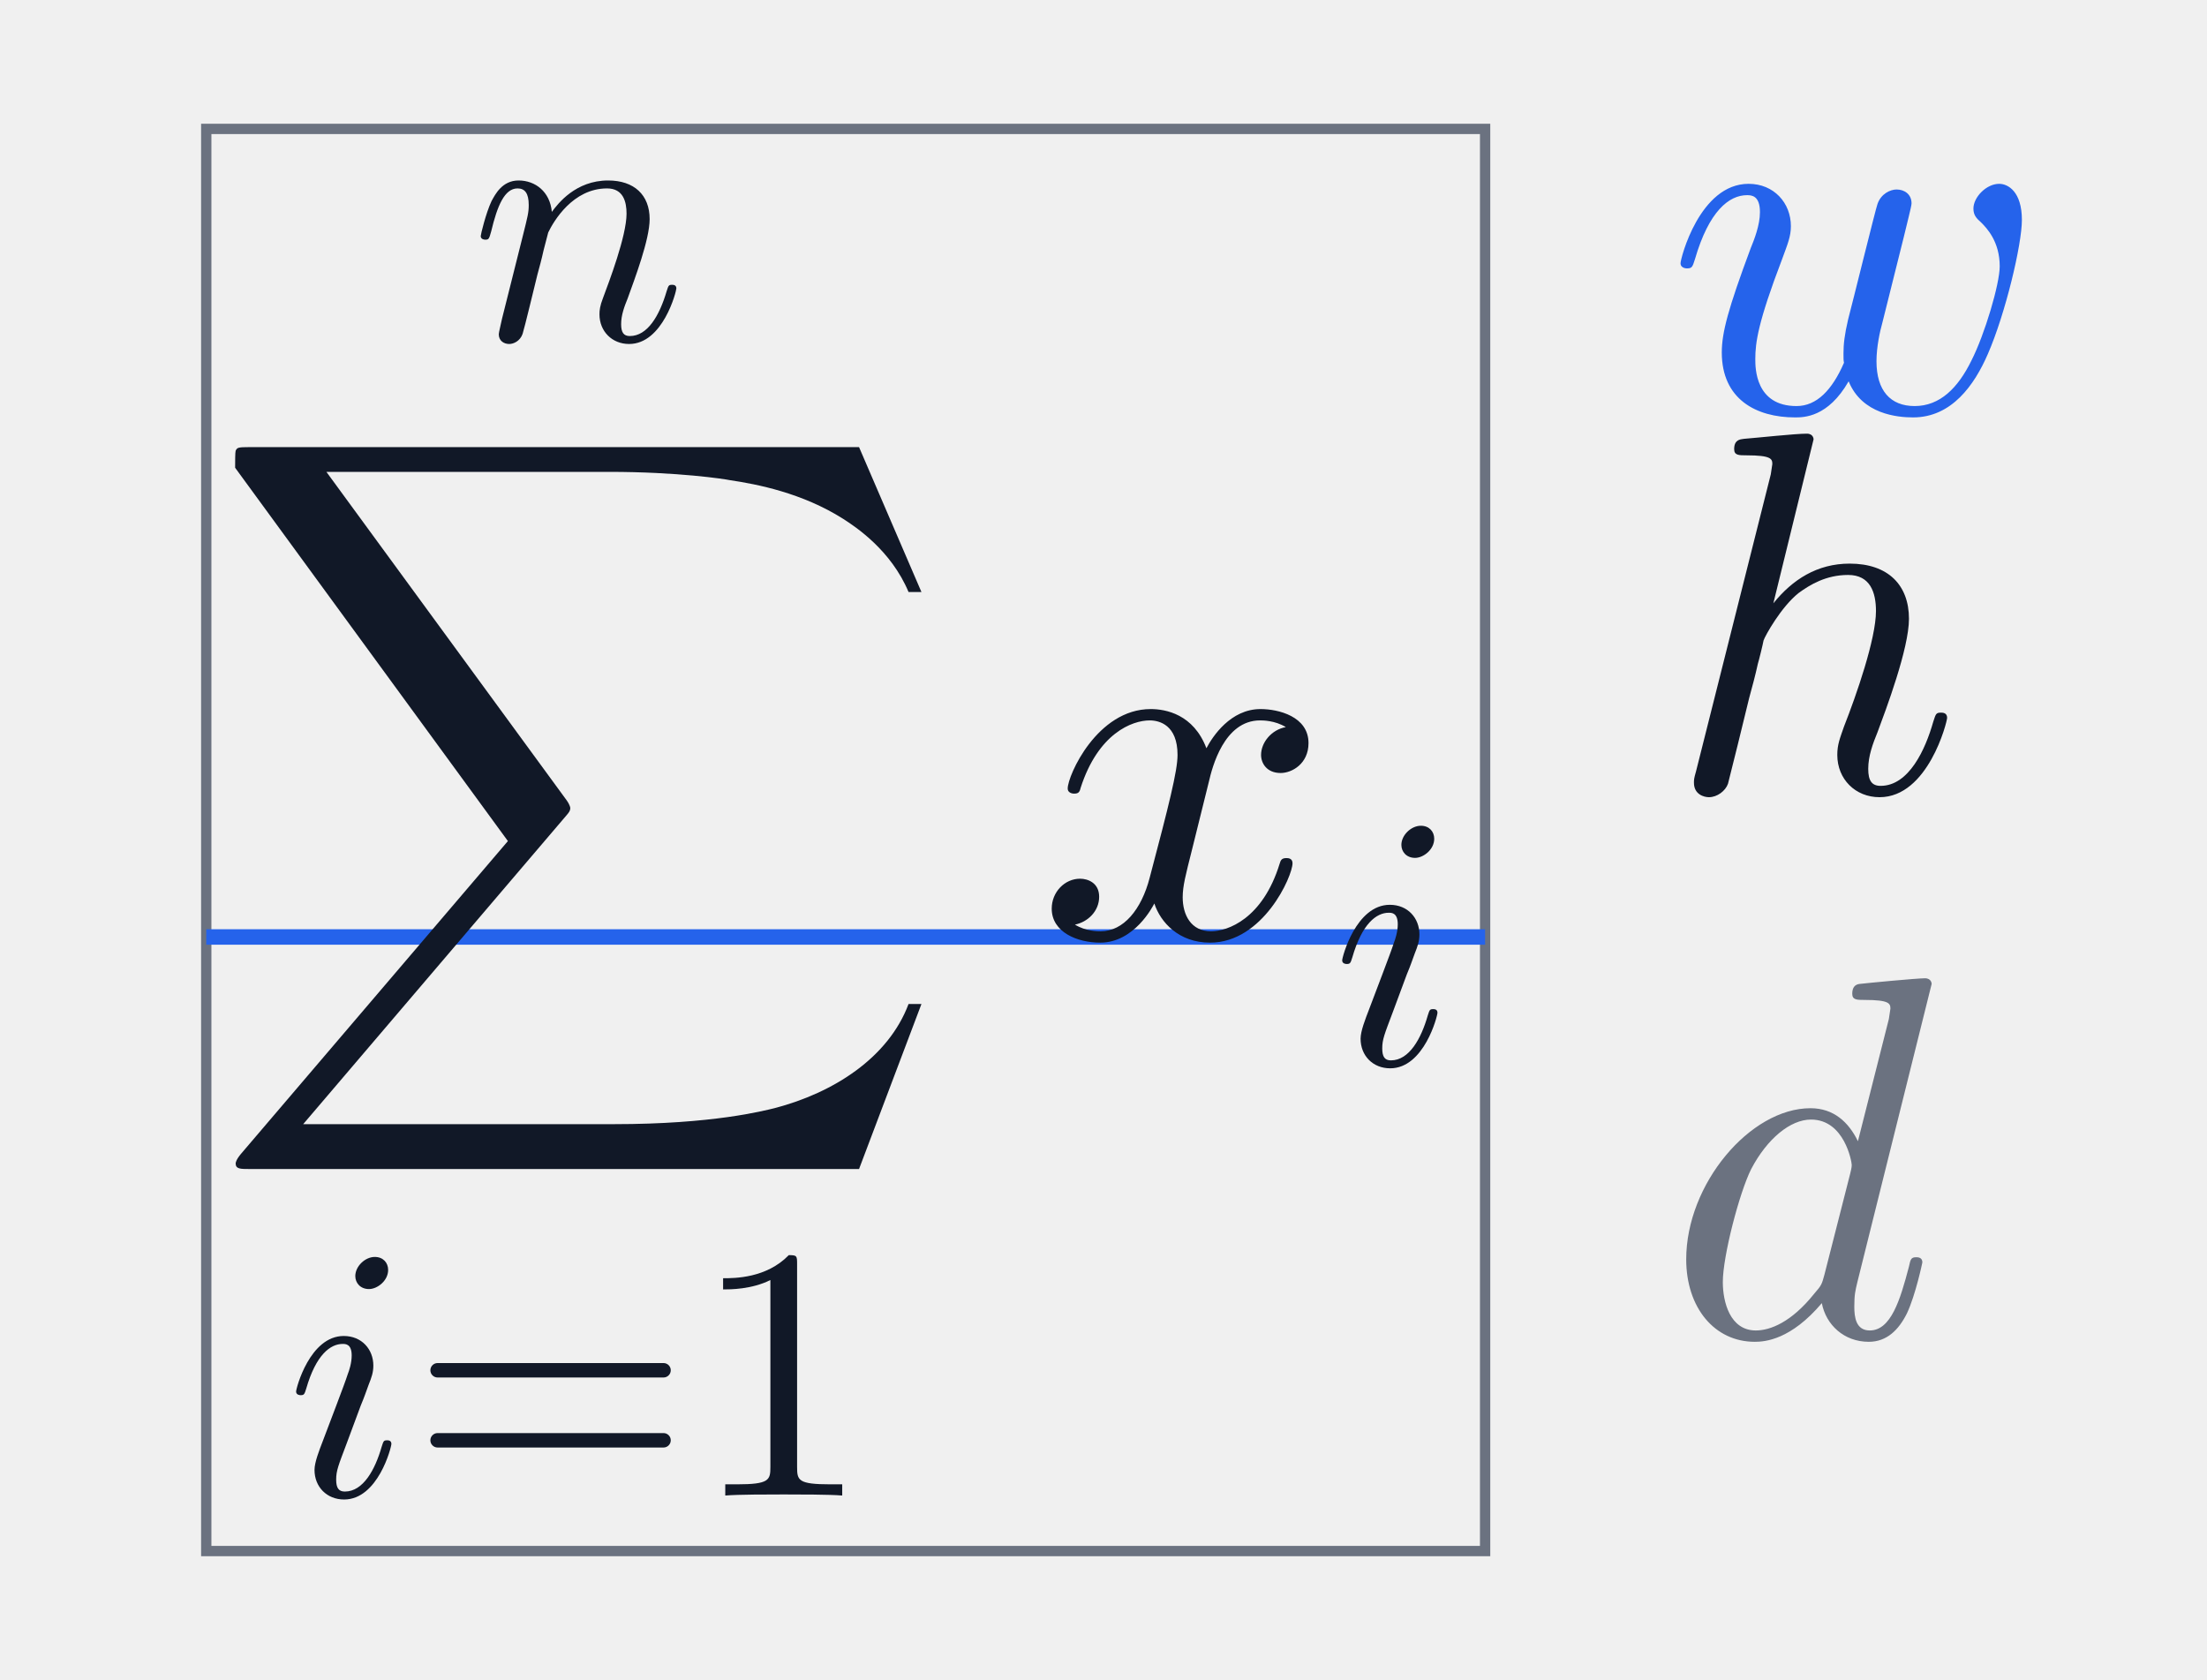
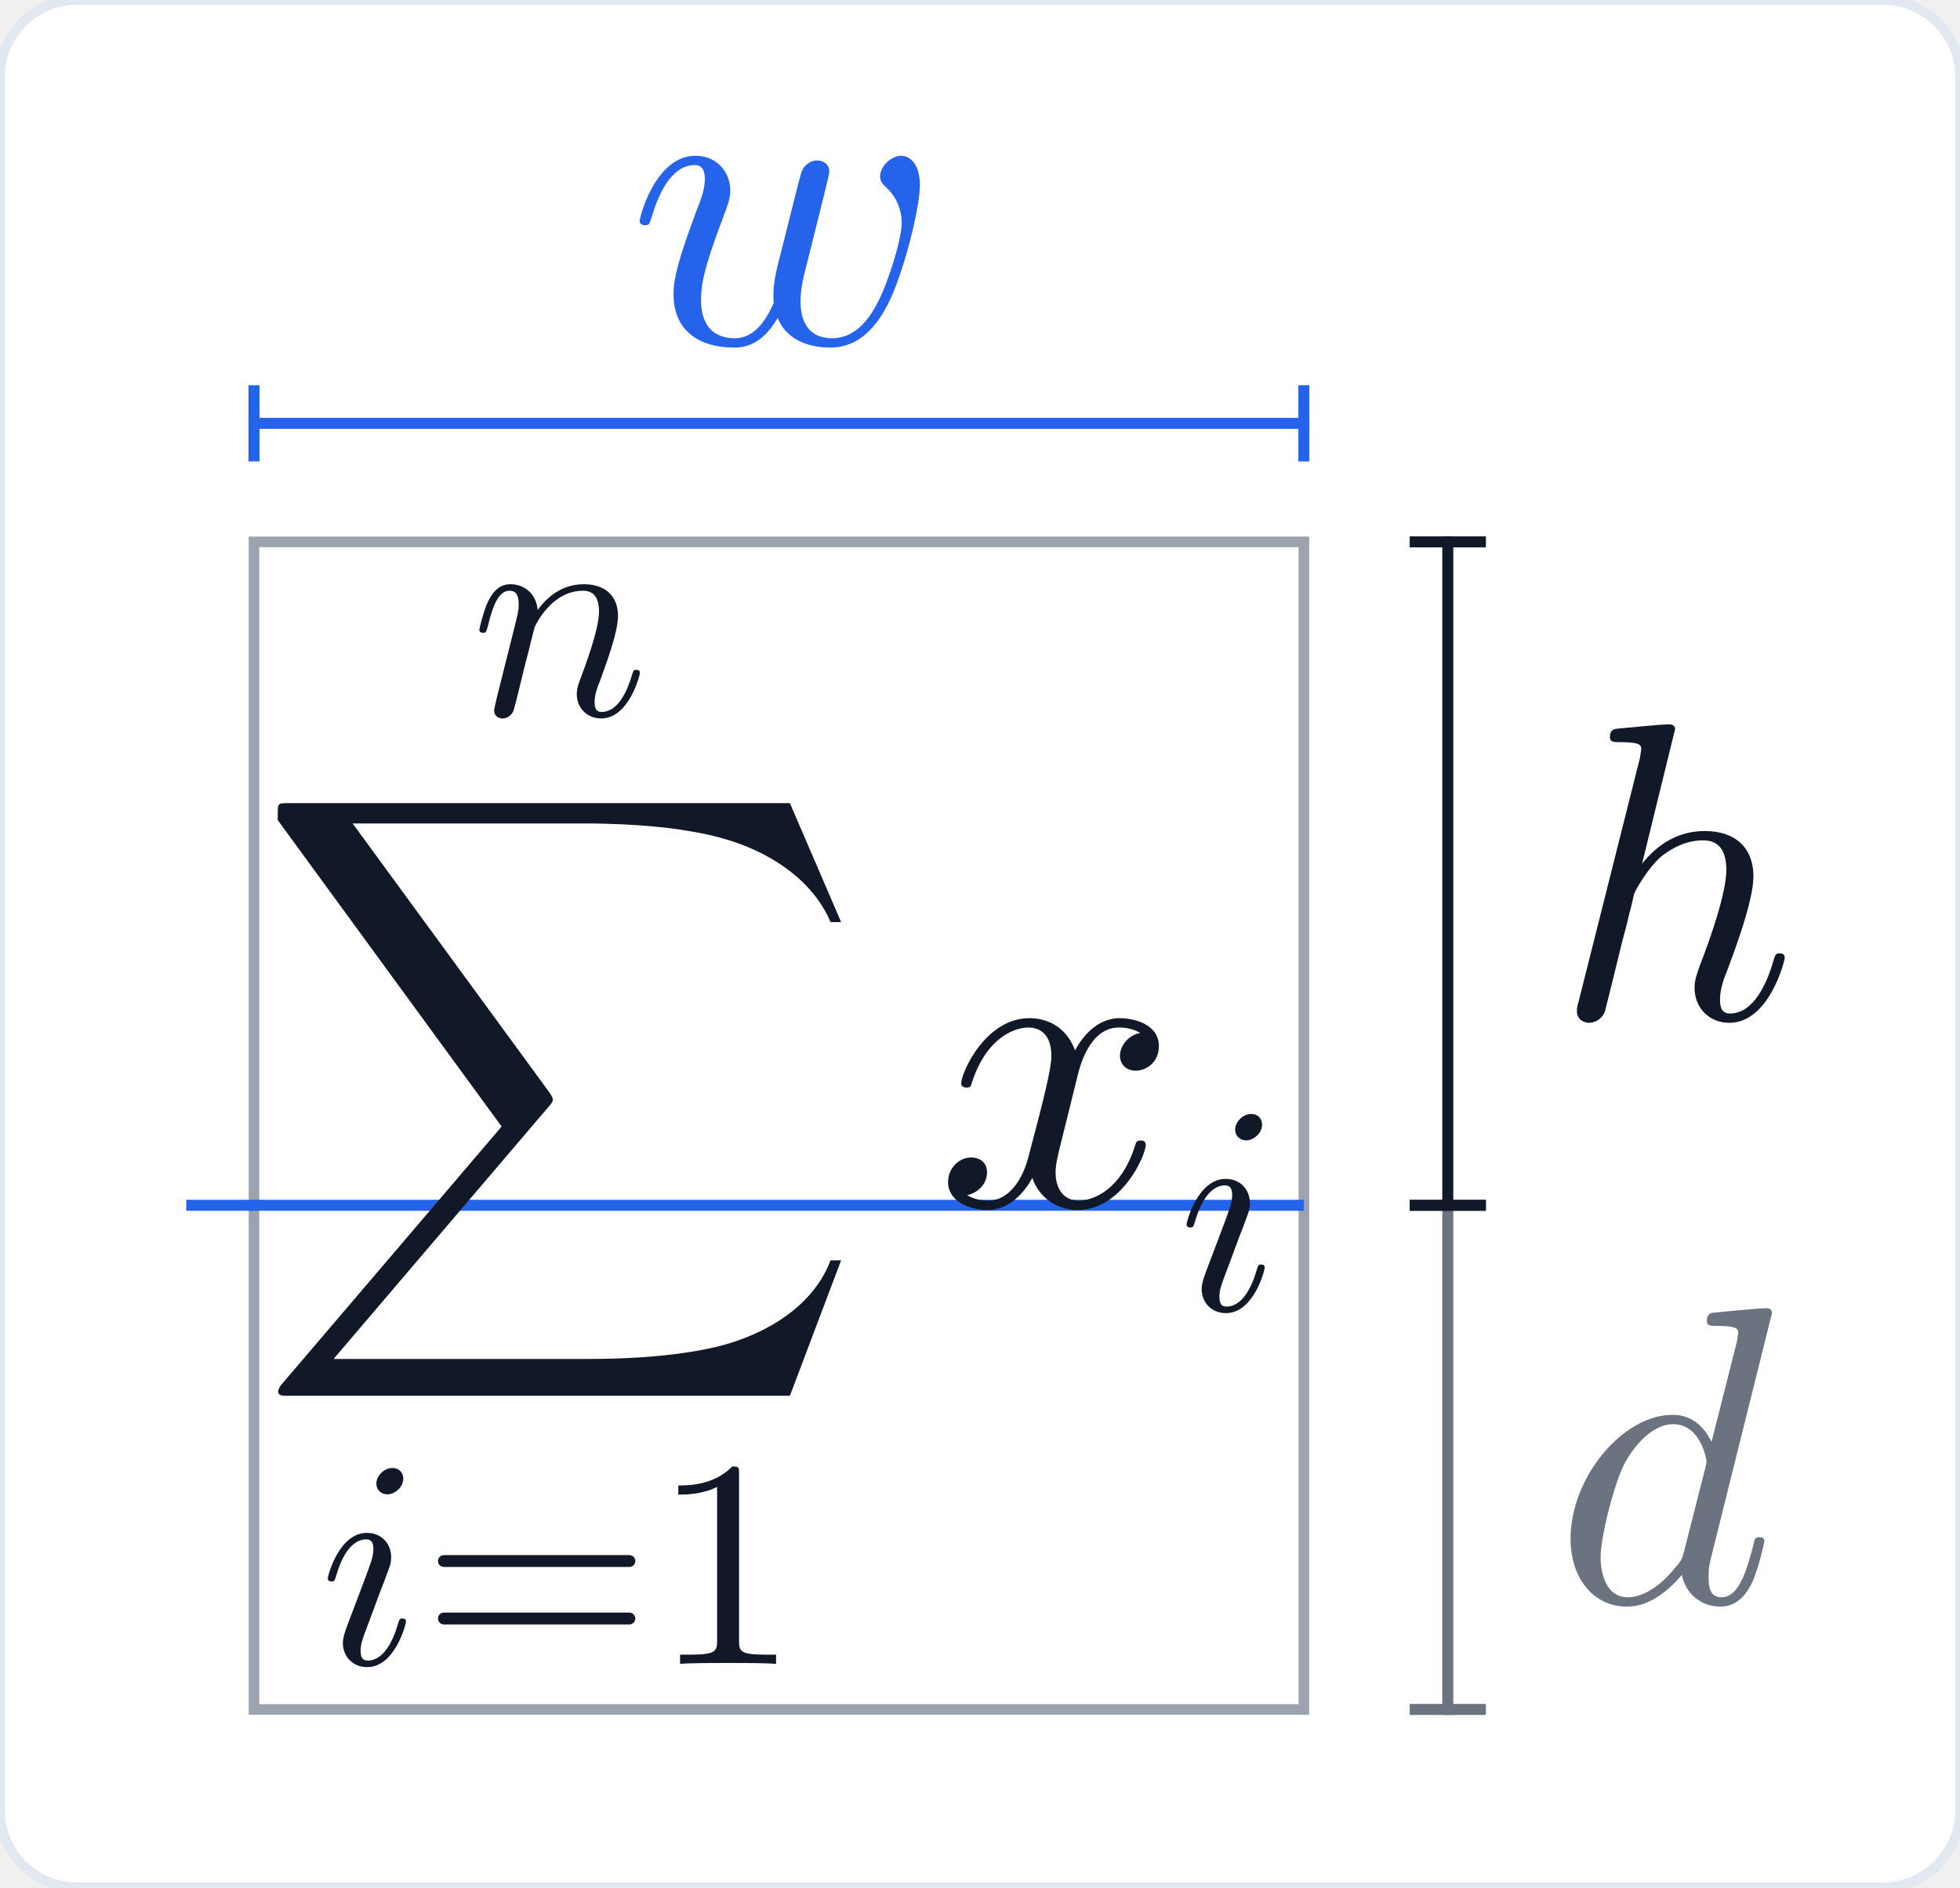
- <svg xmlns="http://www.w3.org/2000/svg" width="188.327" height="143.352" viewBox="0 0 188.327 143.352" role="img">
-   <rect x="17.6" y="11" width="109.127" height="121.352" fill="none" stroke="#6B7280" stroke-width="0.88" />
-   <rect x="17.6" y="79.292" width="109.127" height="1.32" fill="#2563EB" />
-   <g id="baseline-start" data-anchor="true" data-label="baseline" transform="translate(17.6, 79.9524)" />
-   <g id="height-top" data-anchor="true" data-label="heightEm" transform="translate(17.6, 11)" />
-   <g id="depth-bottom" data-anchor="true" data-label="depthEm" transform="translate(17.6, 132.352)" />
-   <path d="M1387 -130 L1362 -130 C1323 -234 1217 -302 1102 -332 C1081 -337 983 -363 791 -363 L188 -363 L697 234 C704 242 706 245 706 250 C706 250 706 255 699 265 L233 902 L781 902 C915 902 1006 888 1015 886 C1069 878 1156 861 1235 811 C1260 795 1328 750 1362 669 L1387 669 L1266 950 L84 950 C61 950 60 949 57 943 C56 940 56 921 56 910 L585 186 L67 -421 C57 -433 57 -439 57 -439 C57 -450 66 -450 84 -450 L1266 -450 Z" fill="#111827" data-glyph-id="6872" data-codepoint="0x2211" transform="translate(17.6, 79.9524) scale(0.044, -0.044)" />
-   <path d="M284 625 C284 645 270 661 247 661 C220 661 193 635 193 608 C193 589 207 572 231 572 C254 572 284 595 284 625 Z M293 143 C293 153 284 153 281 153 C271 153 271 150 266 135 C248 72 215 11 164 11 C147 11 140 21 140 44 C140 69 146 83 169 144 L208 249 C220 278 220 280 230 307 C238 327 243 341 243 360 C243 405 211 442 161 442 C67 442 29 297 29 288 C29 278 41 278 41 278 C51 278 52 280 57 296 C84 390 124 420 158 420 C166 420 183 420 183 388 C183 367 176 346 172 336 C164 310 119 194 103 151 C93 125 80 92 80 71 C80 24 114 -11 162 -11 C256 -11 293 134 293 143 Z" fill="#111827" data-glyph-id="3557" data-codepoint="0x1D456" transform="translate(24.3738, 127.6132) scale(0.0308, -0.0308)" />
-   <path d="M722 347 C722 358 713 367 702 367 L76 367 C65 367 56 358 56 347 C56 336 65 327 76 327 L702 327 C713 327 722 336 722 347 Z M722 153 C722 164 713 173 702 173 L76 173 C65 173 56 164 56 153 C56 142 65 133 76 133 L702 133 C713 133 722 142 722 153 Z" fill="#111827" data-glyph-id="30" data-codepoint="0x3D" transform="translate(34.9998, 127.6132) scale(0.0308, -0.0308)" />
-   <path d="M419 0 L419 31 L387 31 C297 31 294 42 294 79 L294 640 C294 664 294 666 271 666 C209 602 121 602 89 602 L89 571 C109 571 168 571 220 597 L220 79 C220 43 217 31 127 31 L95 31 L95 0 C130 3 217 3 257 3 C297 3 384 3 419 0 Z" fill="#111827" data-glyph-id="18" data-codepoint="0x31" transform="translate(58.9622, 127.6132) scale(0.0308, -0.0308)" />
-   <path d="M571 143 C571 153 562 153 559 153 C549 153 549 150 544 135 C524 67 491 11 442 11 C425 11 418 21 418 44 C418 69 427 93 436 115 C455 168 497 278 497 335 C497 402 454 442 382 442 C292 442 243 378 226 355 C221 411 180 442 134 442 C88 442 69 403 59 385 C43 351 29 292 29 288 C29 278 41 278 41 278 C51 278 52 279 58 301 C75 372 95 420 131 420 C151 420 162 407 162 374 C162 353 159 342 146 290 L88 59 C85 44 79 21 79 16 C79 -2 93 -11 108 -11 C120 -11 138 -3 145 17 C146 19 158 66 164 91 L186 181 C192 203 198 225 203 248 L216 298 C231 329 284 420 379 420 C424 420 433 383 433 350 C433 288 384 160 368 117 C359 94 358 82 358 71 C358 24 393 -11 440 -11 C534 -11 571 135 571 143 Z" fill="#111827" data-glyph-id="3562" data-codepoint="0x1D45B" transform="translate(40.128, 29.0136) scale(0.0308, -0.0308)" />
-   <path d="M527 376 C527 428 468 442 434 442 C376 442 341 389 329 366 C304 432 250 442 221 442 C117 442 60 313 60 288 C60 278 72 278 72 278 C80 278 83 280 85 289 C119 395 185 420 219 420 C238 420 273 411 273 353 C273 322 256 255 219 115 C203 53 168 11 124 11 C118 11 95 11 74 24 C99 29 121 50 121 78 C121 105 99 113 84 113 C54 113 29 87 29 55 C29 9 79 -11 123 -11 C189 -11 225 59 228 65 C240 28 276 -11 336 -11 C439 -11 496 118 496 143 C496 153 487 153 484 153 C475 153 473 149 471 142 C438 35 370 11 338 11 C299 11 283 43 283 77 C283 99 289 121 300 165 L334 302 C340 328 363 420 433 420 C438 420 462 420 483 407 C455 402 435 377 435 353 C435 337 446 318 473 318 C495 318 527 336 527 376 Z" fill="#111827" data-glyph-id="3572" data-codepoint="0x1D465" transform="translate(88.4693, 79.9524) scale(0.044, -0.044)" />
-   <path d="M284 625 C284 645 270 661 247 661 C220 661 193 635 193 608 C193 589 207 572 231 572 C254 572 284 595 284 625 Z M293 143 C293 153 284 153 281 153 C271 153 271 150 266 135 C248 72 215 11 164 11 C147 11 140 21 140 44 C140 69 146 83 169 144 L208 249 C220 278 220 280 230 307 C238 327 243 341 243 360 C243 405 211 442 161 442 C67 442 29 297 29 288 C29 278 41 278 41 278 C51 278 52 280 57 296 C84 390 124 420 158 420 C166 420 183 420 183 388 C183 367 176 346 172 336 C164 310 119 194 103 151 C93 125 80 92 80 71 C80 24 114 -11 162 -11 C256 -11 293 134 293 143 Z" fill="#111827" data-glyph-id="3557" data-codepoint="0x1D456" transform="translate(113.6373, 90.8204) scale(0.0308, -0.0308)" />
-   <path d="M691 372 C691 427 664 442 647 442 C622 442 597 416 597 394 C597 381 603 375 612 367 C623 356 648 330 648 282 C648 248 619 150 593 99 C567 46 532 11 483 11 C436 11 409 41 409 98 C409 126 416 157 420 171 L462 339 C467 361 477 398 477 404 C477 422 463 431 448 431 C436 431 418 423 411 403 C408 396 361 205 354 179 C347 149 345 131 345 113 C345 102 345 100 346 95 C323 42 293 11 254 11 C174 11 174 85 174 102 C174 134 179 173 226 296 C237 326 243 340 243 360 C243 405 210 442 161 442 C66 442 29 297 29 288 C29 278 41 278 41 278 C51 278 52 280 57 296 C84 389 123 420 158 420 C167 420 183 419 183 387 C183 362 172 334 165 317 C121 199 109 153 109 115 C109 24 176 -11 251 -11 C268 -11 315 -11 355 59 C381 -5 450 -11 480 -11 C555 -11 599 52 625 112 C659 190 691 324 691 372 Z" fill="#2563EB" data-glyph-id="3571" data-codepoint="0x1D464" transform="translate(142.1273, 35.1333) scale(0.044, -0.044)" />
-   <path d="M546 143 C546 153 537 153 534 153 C524 153 524 150 519 135 C504 82 472 11 417 11 C400 11 393 21 393 44 C393 69 402 93 411 115 C427 158 472 277 472 335 C472 400 432 442 357 442 C294 442 246 411 209 365 L287 683 C287 683 287 694 274 694 C251 694 178 686 152 684 C144 683 133 682 133 664 C133 652 142 652 157 652 C205 652 207 645 207 635 L204 615 L59 39 C55 25 55 23 55 17 C55 -6 75 -11 84 -11 C100 -11 116 1 121 15 L140 91 L162 181 C168 203 174 225 179 248 C181 254 189 287 190 293 C193 302 224 358 258 385 C280 401 311 420 354 420 C397 420 408 386 408 350 C408 296 370 187 346 126 C338 103 333 91 333 71 C333 24 368 -11 415 -11 C509 -11 546 135 546 143 Z" fill="#111827" data-glyph-id="797" data-codepoint="0x210E" transform="translate(142.1273, 67.541) scale(0.044, -0.044)" />
-   <path d="M516 683 C516 683 516 694 503 694 C488 694 393 685 376 683 C368 682 362 677 362 664 C362 652 371 652 386 652 C434 652 436 645 436 635 L433 615 L373 378 C355 415 326 442 281 442 C164 442 40 295 40 149 C40 55 95 -11 173 -11 C193 -11 243 -7 303 64 C311 22 346 -11 394 -11 C429 -11 452 12 468 44 C485 80 498 143 498 143 C498 153 489 153 486 153 C476 153 475 149 472 135 C455 70 437 11 396 11 C369 11 366 37 366 57 C366 81 368 88 372 105 Z M361 332 C361 326 359 320 358 315 L308 119 C303 101 303 99 288 82 C244 27 203 11 175 11 C125 11 111 66 111 105 C111 155 143 278 166 324 C197 383 242 420 282 420 C347 420 361 338 361 332 Z" fill="#6B7280" data-glyph-id="3553" data-codepoint="0x1D451" transform="translate(142.1273, 114.0121) scale(0.044, -0.044)" />
+ <svg xmlns="http://www.w3.org/2000/svg" width="203.727" height="196.152" viewBox="0 0 203.727 196.152" role="img">
+   <rect width="100%" height="100%" rx="8" fill="#FFFFFF" stroke="#E2E8F0" />
+   <rect x="26.4" y="56.32" width="109.127" height="121.352" fill="none" stroke="#9CA3AF" stroke-width="1.1" />
+   <rect x="19.36" y="124.7" width="116.167" height="1.144" fill="#2563EB" />
+   <g id="baseline-start" data-anchor="true" data-label="baseline" transform="translate(26.4, 125.2724)" />
+   <g id="height-top" data-anchor="true" data-label="heightEm" transform="translate(26.4, 56.32)" />
+   <g id="depth-bottom" data-anchor="true" data-label="depthEm" transform="translate(26.4, 177.672)" />
+   <path d="M1387 -130 L1362 -130 C1323 -234 1217 -302 1102 -332 C1081 -337 983 -363 791 -363 L188 -363 L697 234 C704 242 706 245 706 250 C706 250 706 255 699 265 L233 902 L781 902 C915 902 1006 888 1015 886 C1069 878 1156 861 1235 811 C1260 795 1328 750 1362 669 L1387 669 L1266 950 L84 950 C61 950 60 949 57 943 C56 940 56 921 56 910 L585 186 L67 -421 C57 -433 57 -439 57 -439 C57 -450 66 -450 84 -450 L1266 -450 Z" fill="#111827" data-glyph-id="6872" data-codepoint="0x2211" transform="translate(26.4, 125.2724) scale(0.044, -0.044)" />
+   <path d="M284 625 C284 645 270 661 247 661 C220 661 193 635 193 608 C193 589 207 572 231 572 C254 572 284 595 284 625 Z M293 143 C293 153 284 153 281 153 C271 153 271 150 266 135 C248 72 215 11 164 11 C147 11 140 21 140 44 C140 69 146 83 169 144 L208 249 C220 278 220 280 230 307 C238 327 243 341 243 360 C243 405 211 442 161 442 C67 442 29 297 29 288 C29 278 41 278 41 278 C51 278 52 280 57 296 C84 390 124 420 158 420 C166 420 183 420 183 388 C183 367 176 346 172 336 C164 310 119 194 103 151 C93 125 80 92 80 71 C80 24 114 -11 162 -11 C256 -11 293 134 293 143 Z" fill="#111827" data-glyph-id="3557" data-codepoint="0x1D456" transform="translate(33.1738, 172.9332) scale(0.0308, -0.0308)" />
+   <path d="M722 347 C722 358 713 367 702 367 L76 367 C65 367 56 358 56 347 C56 336 65 327 76 327 L702 327 C713 327 722 336 722 347 Z M722 153 C722 164 713 173 702 173 L76 173 C65 173 56 164 56 153 C56 142 65 133 76 133 L702 133 C713 133 722 142 722 153 Z" fill="#111827" data-glyph-id="30" data-codepoint="0x3D" transform="translate(43.7998, 172.9332) scale(0.0308, -0.0308)" />
+   <path d="M419 0 L419 31 L387 31 C297 31 294 42 294 79 L294 640 C294 664 294 666 271 666 C209 602 121 602 89 602 L89 571 C109 571 168 571 220 597 L220 79 C220 43 217 31 127 31 L95 31 L95 0 C130 3 217 3 257 3 C297 3 384 3 419 0 Z" fill="#111827" data-glyph-id="18" data-codepoint="0x31" transform="translate(67.7622, 172.9332) scale(0.0308, -0.0308)" />
+   <path d="M571 143 C571 153 562 153 559 153 C549 153 549 150 544 135 C524 67 491 11 442 11 C425 11 418 21 418 44 C418 69 427 93 436 115 C455 168 497 278 497 335 C497 402 454 442 382 442 C292 442 243 378 226 355 C221 411 180 442 134 442 C88 442 69 403 59 385 C43 351 29 292 29 288 C29 278 41 278 41 278 C51 278 52 279 58 301 C75 372 95 420 131 420 C151 420 162 407 162 374 C162 353 159 342 146 290 L88 59 C85 44 79 21 79 16 C79 -2 93 -11 108 -11 C120 -11 138 -3 145 17 C146 19 158 66 164 91 L186 181 C192 203 198 225 203 248 L216 298 C231 329 284 420 379 420 C424 420 433 383 433 350 C433 288 384 160 368 117 C359 94 358 82 358 71 C358 24 393 -11 440 -11 C534 -11 571 135 571 143 Z" fill="#111827" data-glyph-id="3562" data-codepoint="0x1D45B" transform="translate(48.928, 74.3336) scale(0.0308, -0.0308)" />
+   <path d="M527 376 C527 428 468 442 434 442 C376 442 341 389 329 366 C304 432 250 442 221 442 C117 442 60 313 60 288 C60 278 72 278 72 278 C80 278 83 280 85 289 C119 395 185 420 219 420 C238 420 273 411 273 353 C273 322 256 255 219 115 C203 53 168 11 124 11 C118 11 95 11 74 24 C99 29 121 50 121 78 C121 105 99 113 84 113 C54 113 29 87 29 55 C29 9 79 -11 123 -11 C189 -11 225 59 228 65 C240 28 276 -11 336 -11 C439 -11 496 118 496 143 C496 153 487 153 484 153 C475 153 473 149 471 142 C438 35 370 11 338 11 C299 11 283 43 283 77 C283 99 289 121 300 165 L334 302 C340 328 363 420 433 420 C438 420 462 420 483 407 C455 402 435 377 435 353 C435 337 446 318 473 318 C495 318 527 336 527 376 Z" fill="#111827" data-glyph-id="3572" data-codepoint="0x1D465" transform="translate(97.2693, 125.2724) scale(0.044, -0.044)" />
+   <path d="M284 625 C284 645 270 661 247 661 C220 661 193 635 193 608 C193 589 207 572 231 572 C254 572 284 595 284 625 Z M293 143 C293 153 284 153 281 153 C271 153 271 150 266 135 C248 72 215 11 164 11 C147 11 140 21 140 44 C140 69 146 83 169 144 L208 249 C220 278 220 280 230 307 C238 327 243 341 243 360 C243 405 211 442 161 442 C67 442 29 297 29 288 C29 278 41 278 41 278 C51 278 52 280 57 296 C84 390 124 420 158 420 C166 420 183 420 183 388 C183 367 176 346 172 336 C164 310 119 194 103 151 C93 125 80 92 80 71 C80 24 114 -11 162 -11 C256 -11 293 134 293 143 Z" fill="#111827" data-glyph-id="3557" data-codepoint="0x1D456" transform="translate(122.4373, 136.1404) scale(0.0308, -0.0308)" />
+   <rect x="25.828" y="43.428" width="110.271" height="1.144" fill="#2563EB" />
+   <rect x="25.828" y="40.04" width="1.144" height="7.92" fill="#2563EB" />
+   <rect x="134.955" y="40.04" width="1.144" height="7.92" fill="#2563EB" />
+   <path d="M691 372 C691 427 664 442 647 442 C622 442 597 416 597 394 C597 381 603 375 612 367 C623 356 648 330 648 282 C648 248 619 150 593 99 C567 46 532 11 483 11 C436 11 409 41 409 98 C409 126 416 157 420 171 L462 339 C467 361 477 398 477 404 C477 422 463 431 448 431 C436 431 418 423 411 403 C408 396 361 205 354 179 C347 149 345 131 345 113 C345 102 345 100 346 95 C323 42 293 11 254 11 C174 11 174 85 174 102 C174 134 179 173 226 296 C237 326 243 340 243 360 C243 405 210 442 161 442 C66 442 29 297 29 288 C29 278 41 278 41 278 C51 278 52 280 57 296 C84 389 123 420 158 420 C167 420 183 419 183 387 C183 362 172 334 165 317 C121 199 109 153 109 115 C109 24 176 -11 251 -11 C268 -11 315 -11 355 59 C381 -5 450 -11 480 -11 C555 -11 599 52 625 112 C659 190 691 324 691 372 Z" fill="#2563EB" data-glyph-id="3571" data-codepoint="0x1D464" transform="translate(65.2117, 35.64) scale(0.044, -0.044)" />
+   <rect x="149.915" y="124.7" width="1.144" height="53.544" fill="#6B7280" />
+   <rect x="146.527" y="177.1" width="7.92" height="1.144" fill="#6B7280" />
+   <rect x="146.527" y="124.7" width="7.92" height="1.144" fill="#6B7280" />
+   <path d="M516 683 C516 683 516 694 503 694 C488 694 393 685 376 683 C368 682 362 677 362 664 C362 652 371 652 386 652 C434 652 436 645 436 635 L433 615 L373 378 C355 415 326 442 281 442 C164 442 40 295 40 149 C40 55 95 -11 173 -11 C193 -11 243 -7 303 64 C311 22 346 -11 394 -11 C429 -11 452 12 468 44 C485 80 498 143 498 143 C498 153 489 153 486 153 C476 153 475 149 472 135 C455 70 437 11 396 11 C369 11 366 37 366 57 C366 81 368 88 372 105 Z M361 332 C361 326 359 320 358 315 L308 119 C303 101 303 99 288 82 C244 27 203 11 175 11 C125 11 111 66 111 105 C111 155 143 278 166 324 C197 383 242 420 282 420 C347 420 361 338 361 332 Z" fill="#6B7280" data-glyph-id="3553" data-codepoint="0x1D451" transform="translate(161.4873, 166.4982) scale(0.044, -0.044)" />
+   <rect x="149.915" y="55.748" width="1.144" height="70.096" fill="#111827" />
+   <rect x="146.527" y="55.748" width="7.92" height="1.144" fill="#111827" />
+   <rect x="146.527" y="124.7" width="7.92" height="1.144" fill="#111827" />
+   <path d="M546 143 C546 153 537 153 534 153 C524 153 524 150 519 135 C504 82 472 11 417 11 C400 11 393 21 393 44 C393 69 402 93 411 115 C427 158 472 277 472 335 C472 400 432 442 357 442 C294 442 246 411 209 365 L287 683 C287 683 287 694 274 694 C251 694 178 686 152 684 C144 683 133 682 133 664 C133 652 142 652 157 652 C205 652 207 645 207 635 L204 615 L59 39 C55 25 55 23 55 17 C55 -6 75 -11 84 -11 C100 -11 116 1 121 15 L140 91 L162 181 C168 203 174 225 179 248 C181 254 189 287 190 293 C193 302 224 358 258 385 C280 401 311 420 354 420 C397 420 408 386 408 350 C408 296 370 187 346 126 C338 103 333 91 333 71 C333 24 368 -11 415 -11 C509 -11 546 135 546 143 Z" fill="#111827" data-glyph-id="797" data-codepoint="0x210E" transform="translate(161.4873, 105.8222) scale(0.044, -0.044)" />
</svg>
